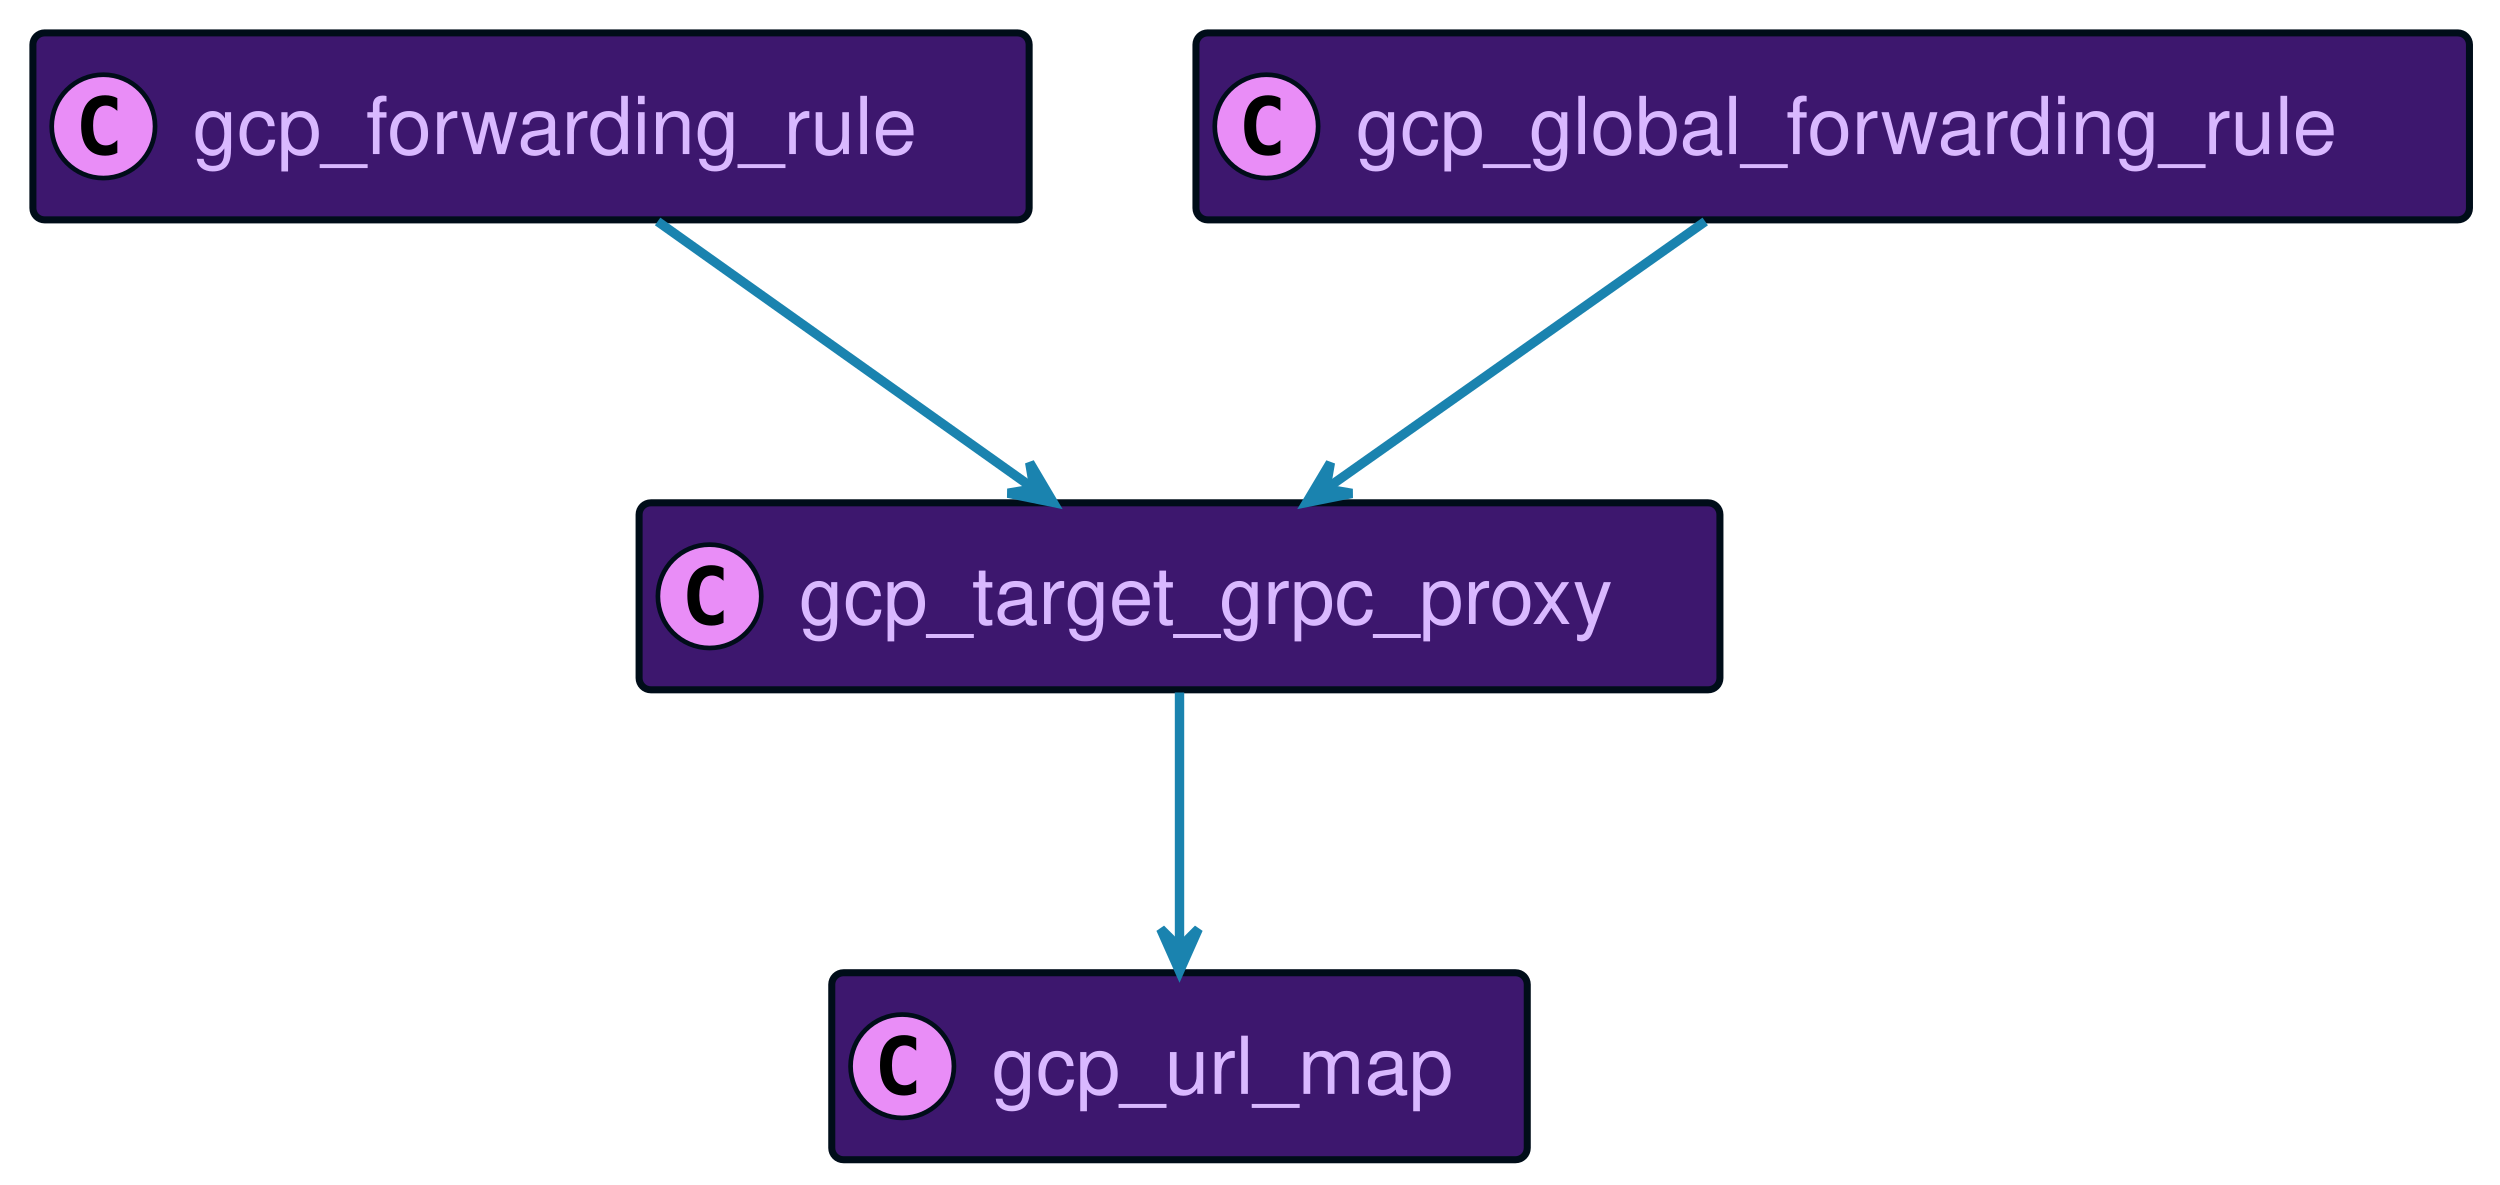
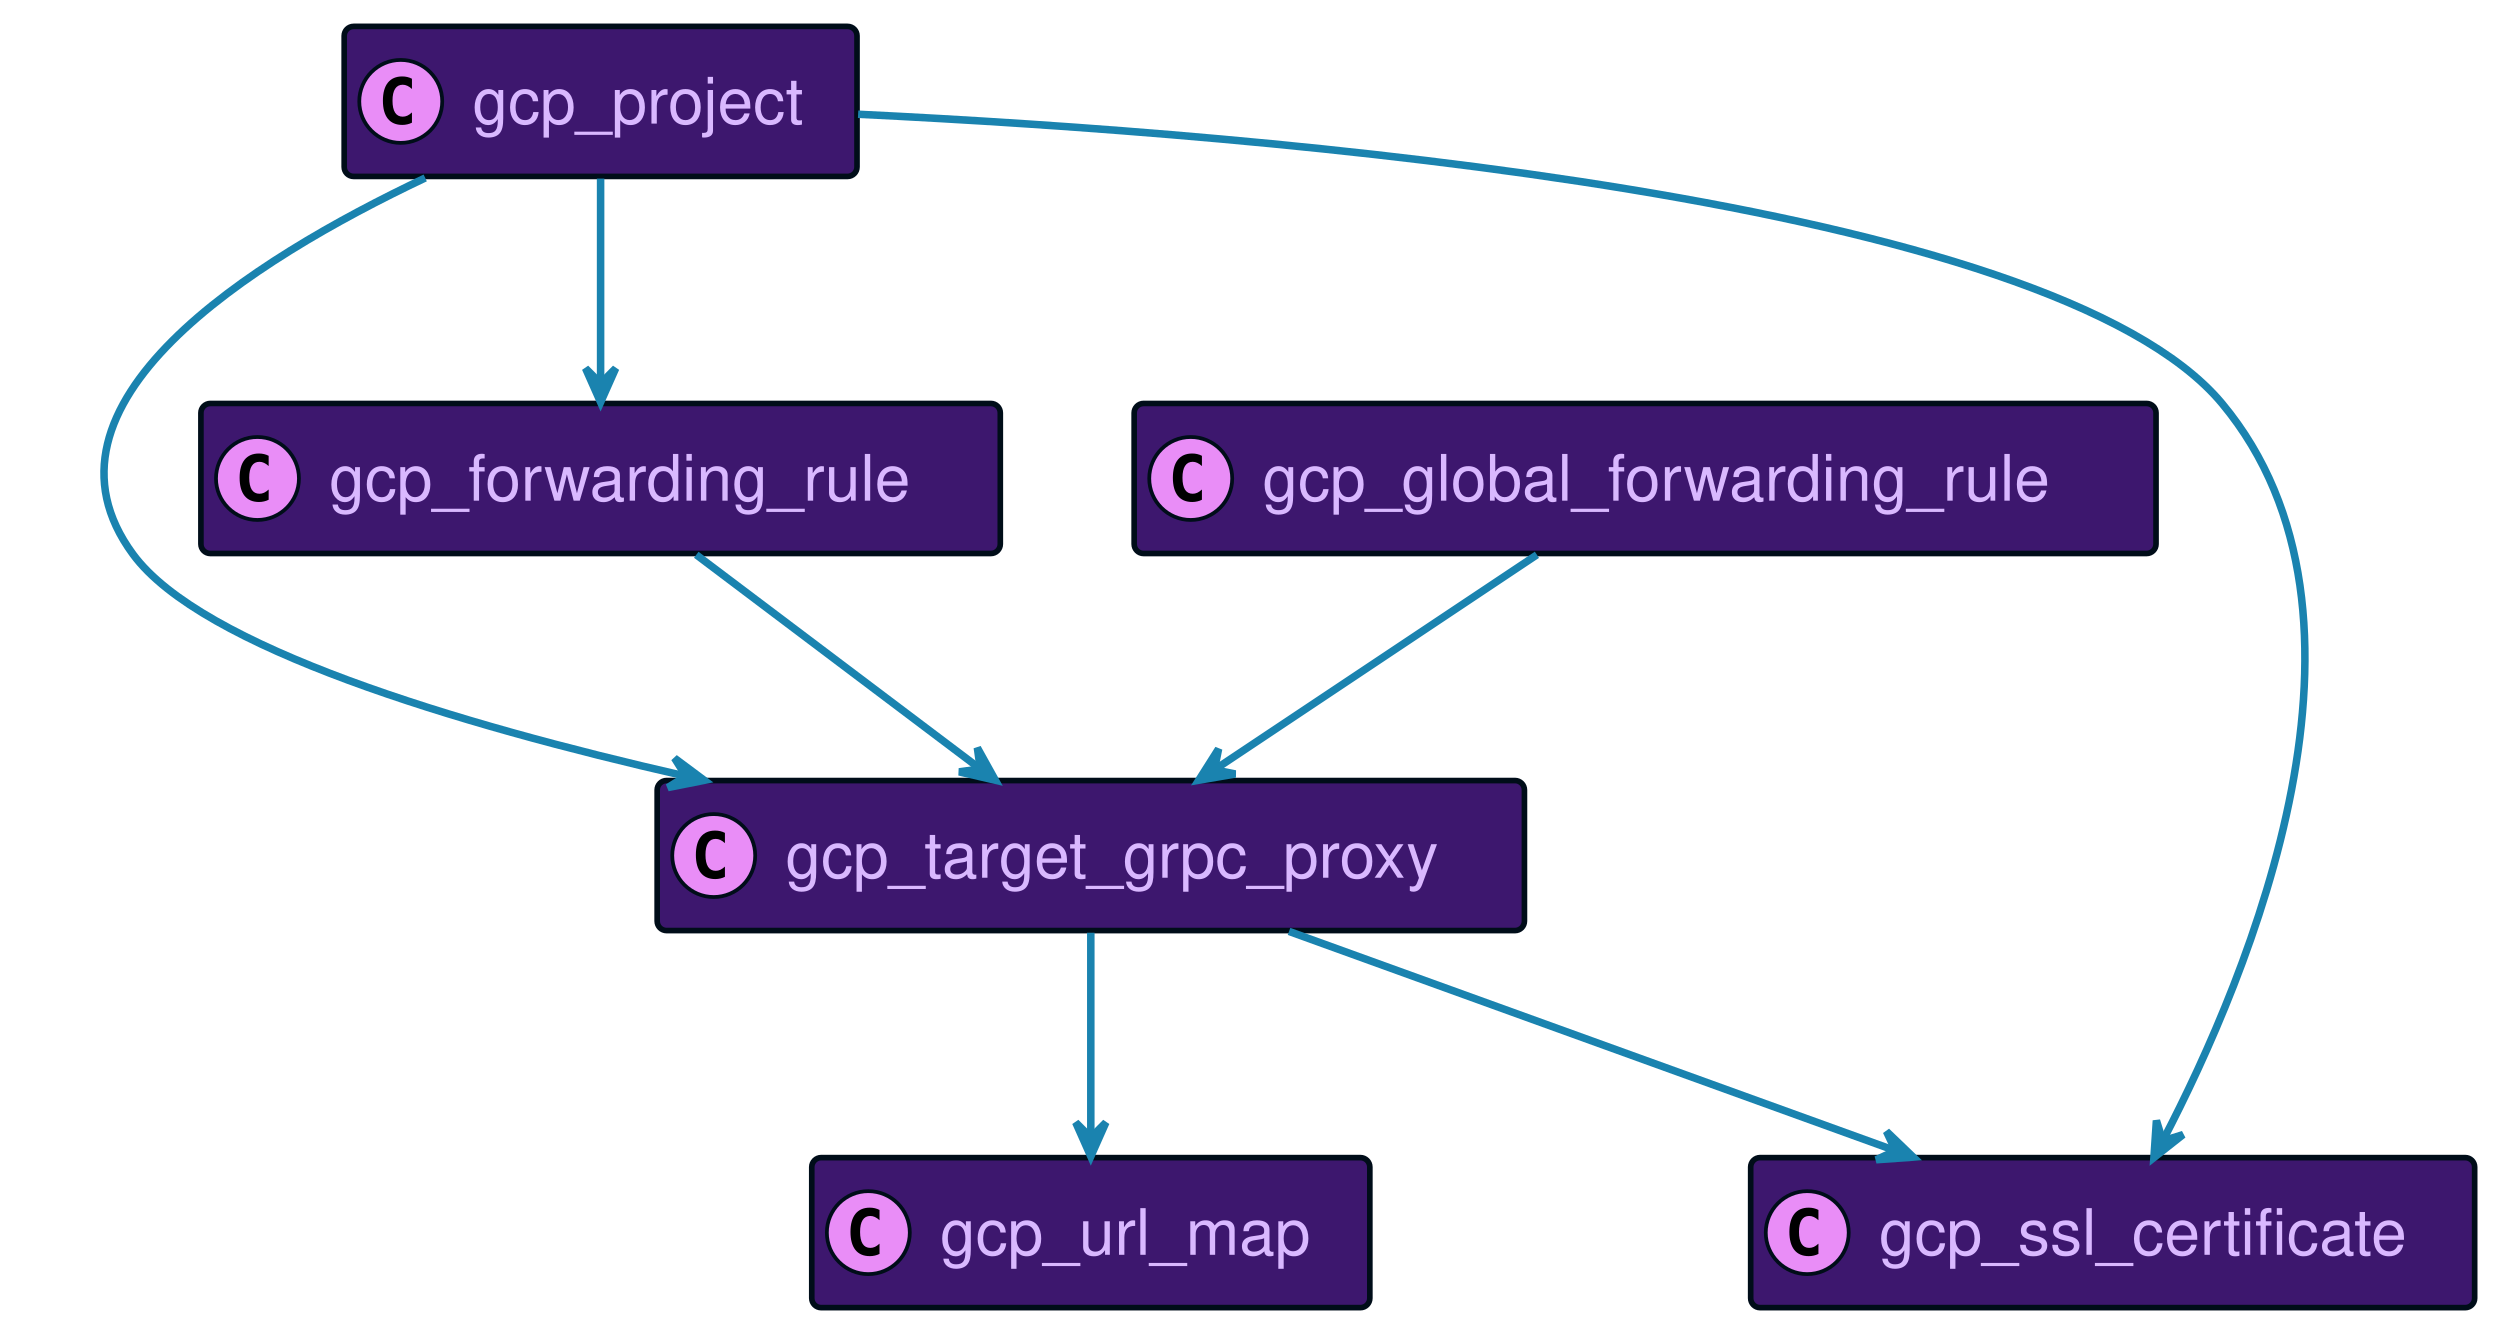
- <svg xmlns="http://www.w3.org/2000/svg" xmlns:xlink="http://www.w3.org/1999/xlink" contentScriptType="application/ecmascript" contentStyleType="text/css" height="252px" preserveAspectRatio="none" style="width:532px;height:252px;background:#00000000;" version="1.1" viewBox="0 0 532 252" width="532px" zoomAndPan="magnify">
+ <svg xmlns="http://www.w3.org/2000/svg" xmlns:xlink="http://www.w3.org/1999/xlink" contentScriptType="application/ecmascript" contentStyleType="text/css" height="352px" preserveAspectRatio="none" style="width:663px;height:352px;background:#00000000;" version="1.1" viewBox="0 0 663 352" width="663px" zoomAndPan="magnify">
  <defs />
  <g>
    <a href="#gcp_url_map" target="_top" title="#gcp_url_map" xlink:actuate="onRequest" xlink:href="#gcp_url_map" xlink:show="new" xlink:title="#gcp_url_map" xlink:type="simple">
-       <rect codeLine="17" fill="#3D176E" height="39.789" id="gcp_url_map" rx="2.5" ry="2.5" style="stroke:#000D19;stroke-width:1.5;" width="148" x="177" y="207" />
-       <ellipse cx="192" cy="226.894" fill="#E98DF7" rx="11" ry="11" style="stroke:#000D19;stroke-width:1.0;" />
-       <path d="M194.969,232.535 Q194.391,232.832 193.75,232.973 Q193.109,233.129 192.406,233.129 Q189.906,233.129 188.578,231.488 Q187.266,229.832 187.266,226.707 Q187.266,223.582 188.578,221.926 Q189.906,220.269 192.406,220.269 Q193.109,220.269 193.75,220.426 Q194.406,220.582 194.969,220.879 L194.969,223.598 Q194.344,223.019 193.75,222.754 Q193.156,222.473 192.531,222.473 Q191.188,222.473 190.5,223.551 Q189.812,224.613 189.812,226.707 Q189.812,228.801 190.5,229.879 Q191.188,230.941 192.531,230.941 Q193.156,230.941 193.75,230.676 Q194.344,230.394 194.969,229.816 L194.969,232.535 Z " fill="#000000" />
-       <text fill="#D9B8FF" font-family="Helvetica" font-size="17" lengthAdjust="spacing" textLength="106" x="211" y="232.78">gcp_url_map</text>
+       <rect codeLine="17" fill="#3D176E" height="39.789" id="gcp_url_map" rx="2.5" ry="2.5" style="stroke:#000D19;stroke-width:1.5;" width="148" x="215.28" y="307" />
+       <ellipse cx="230.28" cy="326.894" fill="#E98DF7" rx="11" ry="11" style="stroke:#000D19;stroke-width:1.0;" />
+       <path d="M233.249,332.535 Q232.671,332.832 232.03,332.973 Q231.389,333.129 230.686,333.129 Q228.186,333.129 226.858,331.488 Q225.546,329.832 225.546,326.707 Q225.546,323.582 226.858,321.926 Q228.186,320.269 230.686,320.269 Q231.389,320.269 232.03,320.426 Q232.686,320.582 233.249,320.879 L233.249,323.598 Q232.624,323.019 232.03,322.754 Q231.436,322.473 230.811,322.473 Q229.468,322.473 228.78,323.551 Q228.093,324.613 228.093,326.707 Q228.093,328.801 228.78,329.879 Q229.468,330.941 230.811,330.941 Q231.436,330.941 232.03,330.676 Q232.624,330.394 233.249,329.816 L233.249,332.535 Z " fill="#000000" />
+       <text fill="#D9B8FF" font-family="Helvetica" font-size="17" lengthAdjust="spacing" textLength="106" x="249.28" y="332.78">gcp_url_map</text>
    </a>
    <a href="#gcp_target_grpc_proxy" target="_top" title="#gcp_target_grpc_proxy" xlink:actuate="onRequest" xlink:href="#gcp_target_grpc_proxy" xlink:show="new" xlink:title="#gcp_target_grpc_proxy" xlink:type="simple">
-       <rect codeLine="20" fill="#3D176E" height="39.789" id="gcp_target_grpc_proxy" rx="2.5" ry="2.5" style="stroke:#000D19;stroke-width:1.5;" width="230" x="136" y="107" />
-       <ellipse cx="151" cy="126.894" fill="#E98DF7" rx="11" ry="11" style="stroke:#000D19;stroke-width:1.0;" />
-       <path d="M153.969,132.535 Q153.391,132.832 152.75,132.973 Q152.109,133.129 151.406,133.129 Q148.906,133.129 147.578,131.488 Q146.266,129.832 146.266,126.707 Q146.266,123.582 147.578,121.926 Q148.906,120.269 151.406,120.269 Q152.109,120.269 152.75,120.426 Q153.406,120.582 153.969,120.879 L153.969,123.598 Q153.344,123.019 152.75,122.754 Q152.156,122.473 151.531,122.473 Q150.188,122.473 149.5,123.551 Q148.812,124.613 148.812,126.707 Q148.812,128.801 149.5,129.879 Q150.188,130.941 151.531,130.941 Q152.156,130.941 152.75,130.676 Q153.344,130.394 153.969,129.816 L153.969,132.535 Z " fill="#000000" />
-       <text fill="#D9B8FF" font-family="Helvetica" font-size="17" lengthAdjust="spacing" textLength="188" x="170" y="132.78">gcp_target_grpc_proxy</text>
+       <rect codeLine="20" fill="#3D176E" height="39.789" id="gcp_target_grpc_proxy" rx="2.5" ry="2.5" style="stroke:#000D19;stroke-width:1.5;" width="230" x="174.28" y="207" />
+       <ellipse cx="189.28" cy="226.894" fill="#E98DF7" rx="11" ry="11" style="stroke:#000D19;stroke-width:1.0;" />
+       <path d="M192.249,232.535 Q191.671,232.832 191.03,232.973 Q190.389,233.129 189.686,233.129 Q187.186,233.129 185.858,231.488 Q184.546,229.832 184.546,226.707 Q184.546,223.582 185.858,221.926 Q187.186,220.269 189.686,220.269 Q190.389,220.269 191.03,220.426 Q191.686,220.582 192.249,220.879 L192.249,223.598 Q191.624,223.019 191.03,222.754 Q190.436,222.473 189.811,222.473 Q188.468,222.473 187.78,223.551 Q187.093,224.613 187.093,226.707 Q187.093,228.801 187.78,229.879 Q188.468,230.941 189.811,230.941 Q190.436,230.941 191.03,230.676 Q191.624,230.394 192.249,229.816 L192.249,232.535 Z " fill="#000000" />
+       <text fill="#D9B8FF" font-family="Helvetica" font-size="17" lengthAdjust="spacing" textLength="188" x="208.28" y="232.78">gcp_target_grpc_proxy</text>
+     </a>
+     <a href="#gcp_ssl_certificate" target="_top" title="#gcp_ssl_certificate" xlink:actuate="onRequest" xlink:href="#gcp_ssl_certificate" xlink:show="new" xlink:title="#gcp_ssl_certificate" xlink:type="simple">
+       <rect codeLine="23" fill="#3D176E" height="39.789" id="gcp_ssl_certificate" rx="2.5" ry="2.5" style="stroke:#000D19;stroke-width:1.5;" width="192" x="464.28" y="307" />
+       <ellipse cx="479.28" cy="326.894" fill="#E98DF7" rx="11" ry="11" style="stroke:#000D19;stroke-width:1.0;" />
+       <path d="M482.249,332.535 Q481.671,332.832 481.03,332.973 Q480.389,333.129 479.686,333.129 Q477.186,333.129 475.858,331.488 Q474.546,329.832 474.546,326.707 Q474.546,323.582 475.858,321.926 Q477.186,320.269 479.686,320.269 Q480.389,320.269 481.03,320.426 Q481.686,320.582 482.249,320.879 L482.249,323.598 Q481.624,323.019 481.03,322.754 Q480.436,322.473 479.811,322.473 Q478.467,322.473 477.78,323.551 Q477.092,324.613 477.092,326.707 Q477.092,328.801 477.78,329.879 Q478.467,330.941 479.811,330.941 Q480.436,330.941 481.03,330.676 Q481.624,330.394 482.249,329.816 L482.249,332.535 Z " fill="#000000" />
+       <text fill="#D9B8FF" font-family="Helvetica" font-size="17" lengthAdjust="spacing" textLength="150" x="498.28" y="332.78">gcp_ssl_certificate</text>
    </a>
    <a href="#gcp_forwarding_rule" target="_top" title="#gcp_forwarding_rule" xlink:actuate="onRequest" xlink:href="#gcp_forwarding_rule" xlink:show="new" xlink:title="#gcp_forwarding_rule" xlink:type="simple">
-       <rect codeLine="23" fill="#3D176E" height="39.789" id="gcp_forwarding_rule" rx="2.5" ry="2.5" style="stroke:#000D19;stroke-width:1.5;" width="212" x="7" y="7" />
-       <ellipse cx="22" cy="26.895" fill="#E98DF7" rx="11" ry="11" style="stroke:#000D19;stroke-width:1.0;" />
-       <path d="M24.969,32.535 Q24.391,32.832 23.75,32.973 Q23.109,33.129 22.406,33.129 Q19.906,33.129 18.578,31.488 Q17.266,29.832 17.266,26.707 Q17.266,23.582 18.578,21.926 Q19.906,20.27 22.406,20.27 Q23.109,20.27 23.75,20.426 Q24.406,20.582 24.969,20.879 L24.969,23.598 Q24.344,23.02 23.75,22.754 Q23.156,22.473 22.531,22.473 Q21.188,22.473 20.5,23.551 Q19.812,24.613 19.812,26.707 Q19.812,28.801 20.5,29.879 Q21.188,30.941 22.531,30.941 Q23.156,30.941 23.75,30.676 Q24.344,30.395 24.969,29.816 L24.969,32.535 Z " fill="#000000" />
-       <text fill="#D9B8FF" font-family="Helvetica" font-size="17" lengthAdjust="spacing" textLength="170" x="41" y="32.78">gcp_forwarding_rule</text>
+       <rect codeLine="26" fill="#3D176E" height="39.789" id="gcp_forwarding_rule" rx="2.5" ry="2.5" style="stroke:#000D19;stroke-width:1.5;" width="212" x="53.28" y="107" />
+       <ellipse cx="68.28" cy="126.894" fill="#E98DF7" rx="11" ry="11" style="stroke:#000D19;stroke-width:1.0;" />
+       <path d="M71.249,132.535 Q70.671,132.832 70.03,132.973 Q69.389,133.129 68.686,133.129 Q66.186,133.129 64.858,131.488 Q63.546,129.832 63.546,126.707 Q63.546,123.582 64.858,121.926 Q66.186,120.269 68.686,120.269 Q69.389,120.269 70.03,120.426 Q70.686,120.582 71.249,120.879 L71.249,123.598 Q70.624,123.019 70.03,122.754 Q69.436,122.473 68.811,122.473 Q67.468,122.473 66.78,123.551 Q66.093,124.613 66.093,126.707 Q66.093,128.801 66.78,129.879 Q67.468,130.941 68.811,130.941 Q69.436,130.941 70.03,130.676 Q70.624,130.394 71.249,129.816 L71.249,132.535 Z " fill="#000000" />
+       <text fill="#D9B8FF" font-family="Helvetica" font-size="17" lengthAdjust="spacing" textLength="170" x="87.28" y="132.78">gcp_forwarding_rule</text>
    </a>
    <a href="#gcp_global_forwarding_rule" target="_top" title="#gcp_global_forwarding_rule" xlink:actuate="onRequest" xlink:href="#gcp_global_forwarding_rule" xlink:show="new" xlink:title="#gcp_global_forwarding_rule" xlink:type="simple">
-       <rect codeLine="26" fill="#3D176E" height="39.789" id="gcp_global_forwarding_rule" rx="2.5" ry="2.5" style="stroke:#000D19;stroke-width:1.5;" width="271" x="254.5" y="7" />
-       <ellipse cx="269.5" cy="26.895" fill="#E98DF7" rx="11" ry="11" style="stroke:#000D19;stroke-width:1.0;" />
-       <path d="M272.469,32.535 Q271.891,32.832 271.25,32.973 Q270.609,33.129 269.906,33.129 Q267.406,33.129 266.078,31.488 Q264.766,29.832 264.766,26.707 Q264.766,23.582 266.078,21.926 Q267.406,20.27 269.906,20.27 Q270.609,20.27 271.25,20.426 Q271.906,20.582 272.469,20.879 L272.469,23.598 Q271.844,23.02 271.25,22.754 Q270.656,22.473 270.031,22.473 Q268.688,22.473 268,23.551 Q267.312,24.613 267.312,26.707 Q267.312,28.801 268,29.879 Q268.688,30.941 270.031,30.941 Q270.656,30.941 271.25,30.676 Q271.844,30.395 272.469,29.816 L272.469,32.535 Z " fill="#000000" />
-       <text fill="#D9B8FF" font-family="Helvetica" font-size="17" lengthAdjust="spacing" textLength="229" x="288.5" y="32.78">gcp_global_forwarding_rule</text>
+       <rect codeLine="29" fill="#3D176E" height="39.789" id="gcp_global_forwarding_rule" rx="2.5" ry="2.5" style="stroke:#000D19;stroke-width:1.5;" width="271" x="300.78" y="107" />
+       <ellipse cx="315.78" cy="126.894" fill="#E98DF7" rx="11" ry="11" style="stroke:#000D19;stroke-width:1.0;" />
+       <path d="M318.749,132.535 Q318.171,132.832 317.53,132.973 Q316.889,133.129 316.186,133.129 Q313.686,133.129 312.358,131.488 Q311.046,129.832 311.046,126.707 Q311.046,123.582 312.358,121.926 Q313.686,120.269 316.186,120.269 Q316.889,120.269 317.53,120.426 Q318.186,120.582 318.749,120.879 L318.749,123.598 Q318.124,123.019 317.53,122.754 Q316.936,122.473 316.311,122.473 Q314.967,122.473 314.28,123.551 Q313.592,124.613 313.592,126.707 Q313.592,128.801 314.28,129.879 Q314.967,130.941 316.311,130.941 Q316.936,130.941 317.53,130.676 Q318.124,130.394 318.749,129.816 L318.749,132.535 Z " fill="#000000" />
+       <text fill="#D9B8FF" font-family="Helvetica" font-size="17" lengthAdjust="spacing" textLength="229" x="334.78" y="132.78">gcp_global_forwarding_rule</text>
    </a>
-     <path codeLine="29" d="M251,147.36 C251,162.93 251,184.9 251,201.66 " fill="none" id="gcp_target_grpc_proxy-to-gcp_url_map" style="stroke:#1A83AF;stroke-width:2.0;" />
-     <polygon fill="#1A83AF" points="251,206.68,255,197.68,251,201.68,247,197.68,251,206.68" style="stroke:#1A83AF;stroke-width:2.0;" />
-     <path codeLine="30" d="M139.94,47.13 C162.92,63.45 195.98,86.93 220.05,104.02 " fill="none" id="gcp_forwarding_rule-to-gcp_target_grpc_proxy" style="stroke:#1A83AF;stroke-width:2.0;" />
-     <polygon fill="#1A83AF" points="224.13,106.92,219.12,98.441,220.058,104.019,214.479,104.957,224.13,106.92" style="stroke:#1A83AF;stroke-width:2.0;" />
-     <path codeLine="31" d="M362.87,47.13 C339.72,63.45 306.42,86.93 282.18,104.02 " fill="none" id="gcp_global_forwarding_rule-to-gcp_target_grpc_proxy" style="stroke:#1A83AF;stroke-width:2.0;" />
-     <polygon fill="#1A83AF" points="278.06,106.92,287.719,104.995,282.144,104.035,283.104,98.461,278.06,106.92" style="stroke:#1A83AF;stroke-width:2.0;" />
+     <a href="#gcp_project" target="_top" title="#gcp_project" xlink:actuate="onRequest" xlink:href="#gcp_project" xlink:show="new" xlink:title="#gcp_project" xlink:type="simple">
+       <rect codeLine="32" fill="#3D176E" height="39.789" id="gcp_project" rx="2.5" ry="2.5" style="stroke:#000D19;stroke-width:1.5;" width="136" x="91.28" y="7" />
+       <ellipse cx="106.28" cy="26.895" fill="#E98DF7" rx="11" ry="11" style="stroke:#000D19;stroke-width:1.0;" />
+       <path d="M109.249,32.535 Q108.671,32.832 108.03,32.973 Q107.389,33.129 106.686,33.129 Q104.186,33.129 102.858,31.488 Q101.546,29.832 101.546,26.707 Q101.546,23.582 102.858,21.926 Q104.186,20.27 106.686,20.27 Q107.389,20.27 108.03,20.426 Q108.686,20.582 109.249,20.879 L109.249,23.598 Q108.624,23.02 108.03,22.754 Q107.436,22.473 106.811,22.473 Q105.468,22.473 104.78,23.551 Q104.093,24.613 104.093,26.707 Q104.093,28.801 104.78,29.879 Q105.468,30.941 106.811,30.941 Q107.436,30.941 108.03,30.676 Q108.624,30.395 109.249,29.816 L109.249,32.535 Z " fill="#000000" />
+       <text fill="#D9B8FF" font-family="Helvetica" font-size="17" lengthAdjust="spacing" textLength="94" x="125.28" y="32.78">gcp_project</text>
+     </a>
+     <path codeLine="35" d="M289.28,247.36 C289.28,262.93 289.28,284.9 289.28,301.66 " fill="none" id="gcp_target_grpc_proxy-to-gcp_url_map" style="stroke:#1A83AF;stroke-width:2.0;" />
+     <polygon fill="#1A83AF" points="289.28,306.68,293.28,297.68,289.28,301.68,285.28,297.68,289.28,306.68" style="stroke:#1A83AF;stroke-width:2.0;" />
+     <path codeLine="36" d="M341.85,247.01 C387.98,263.69 454.95,287.91 502.55,305.13 " fill="none" id="gcp_target_grpc_proxy-to-gcp_ssl_certificate" style="stroke:#1A83AF;stroke-width:2.0;" />
+     <polygon fill="#1A83AF" points="507.39,306.87,500.287,300.047,502.688,305.169,497.566,307.57,507.39,306.87" style="stroke:#1A83AF;stroke-width:2.0;" />
+     <path codeLine="37" d="M184.65,147.13 C206.22,163.38 237.19,186.73 259.84,203.81 " fill="none" id="gcp_forwarding_rule-to-gcp_target_grpc_proxy" style="stroke:#1A83AF;stroke-width:2.0;" />
+     <polygon fill="#1A83AF" points="263.97,206.92,259.19,198.309,259.977,203.911,254.375,204.698,263.97,206.92" style="stroke:#1A83AF;stroke-width:2.0;" />
+     <path codeLine="38" d="M407.59,147.13 C383.1,163.45 347.89,186.93 322.25,204.02 " fill="none" id="gcp_global_forwarding_rule-to-gcp_target_grpc_proxy" style="stroke:#1A83AF;stroke-width:2.0;" />
+     <polygon fill="#1A83AF" points="317.9,206.92,327.607,205.256,322.06,204.147,323.17,198.6,317.9,206.92" style="stroke:#1A83AF;stroke-width:2.0;" />
+     <path codeLine="39" d="M112.77,47.19 C66.4,69.15 6,107.23 35.28,147 C53.42,171.64 120.85,191.94 181.67,205.79 " fill="none" id="gcp_project-to-gcp_target_grpc_proxy" style="stroke:#1A83AF;stroke-width:2.0;" />
+     <polygon fill="#1A83AF" points="186.78,206.94,178.882,201.056,181.903,205.839,177.12,208.859,186.78,206.94" style="stroke:#1A83AF;stroke-width:2.0;" />
+     <path codeLine="40" d="M227.57,30.3 C337.02,35.59 544.04,52.69 589.28,107 C636.41,163.58 596.53,258.48 573.64,302.39 " fill="none" id="gcp_project-to-gcp_ssl_certificate" style="stroke:#1A83AF;stroke-width:2.0;" />
+     <polygon fill="#1A83AF" points="571.22,306.99,578.957,300.896,573.553,302.568,571.881,297.163,571.22,306.99" style="stroke:#1A83AF;stroke-width:2.0;" />
+     <path codeLine="41" d="M159.28,47.36 C159.28,62.93 159.28,84.9 159.28,101.66 " fill="none" id="gcp_project-to-gcp_forwarding_rule" style="stroke:#1A83AF;stroke-width:2.0;" />
+     <polygon fill="#1A83AF" points="159.28,106.68,163.28,97.68,159.28,101.68,155.28,97.68,159.28,106.68" style="stroke:#1A83AF;stroke-width:2.0;" />
  </g>
</svg>
